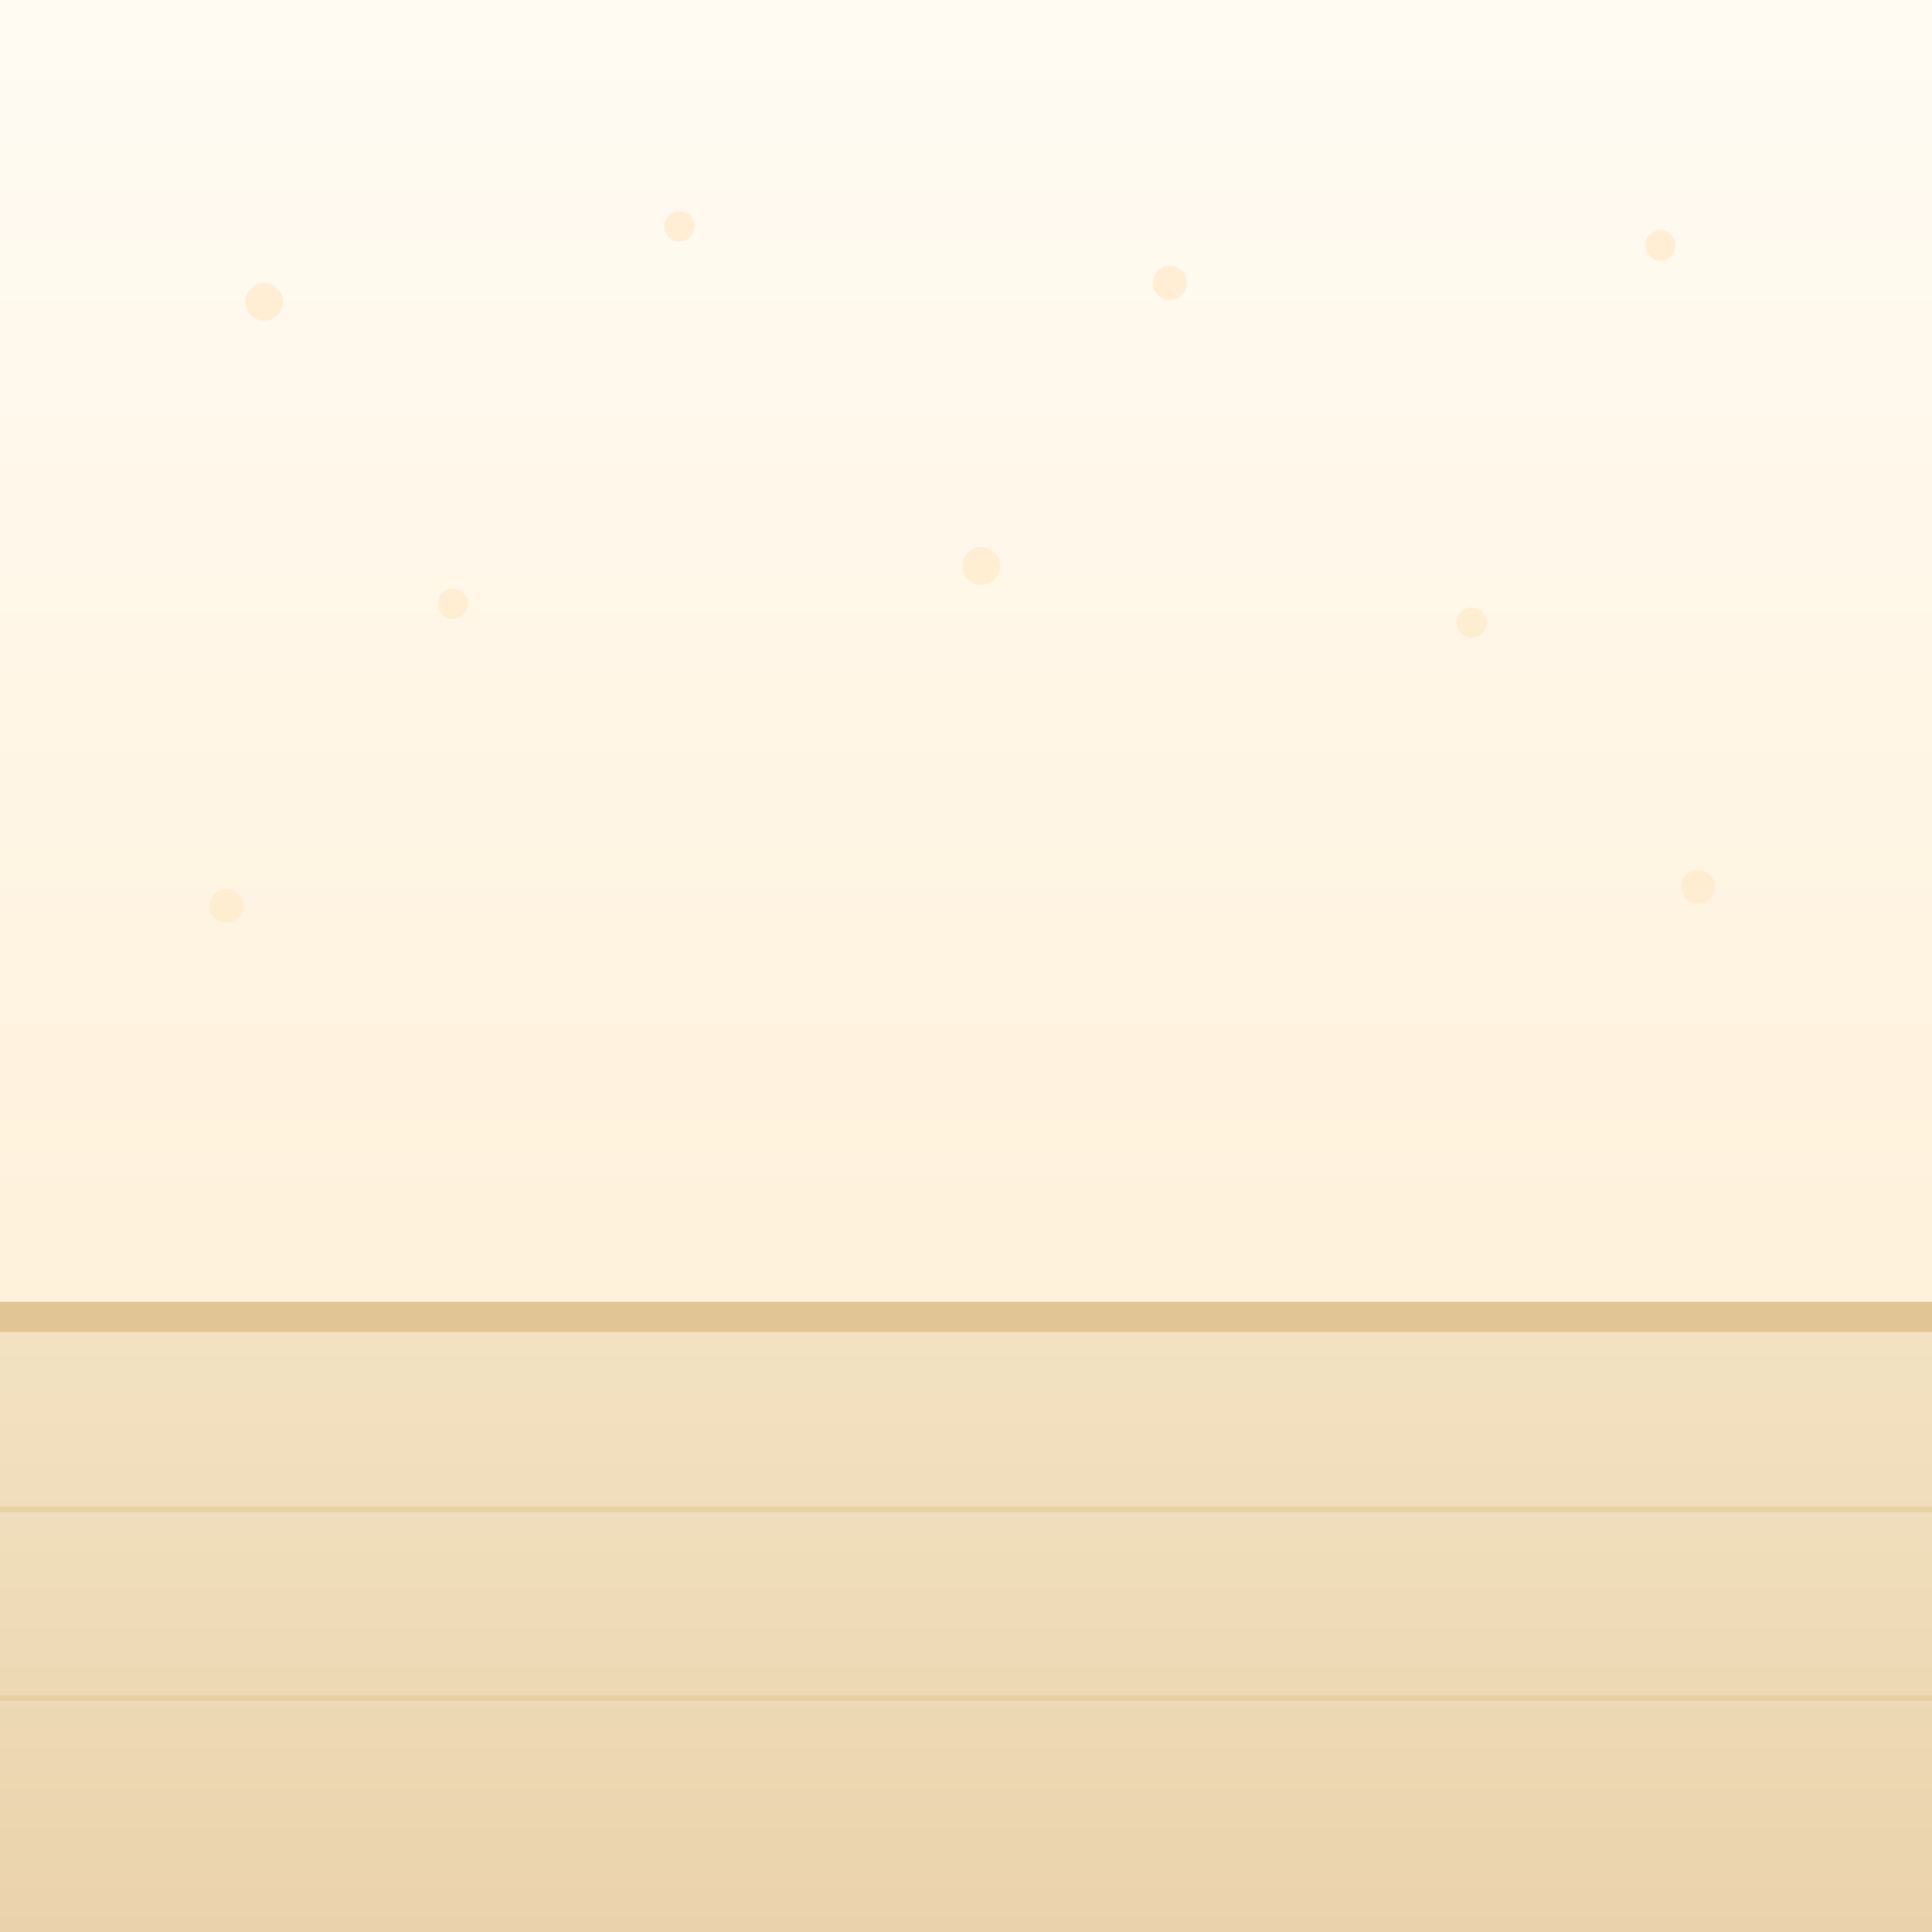
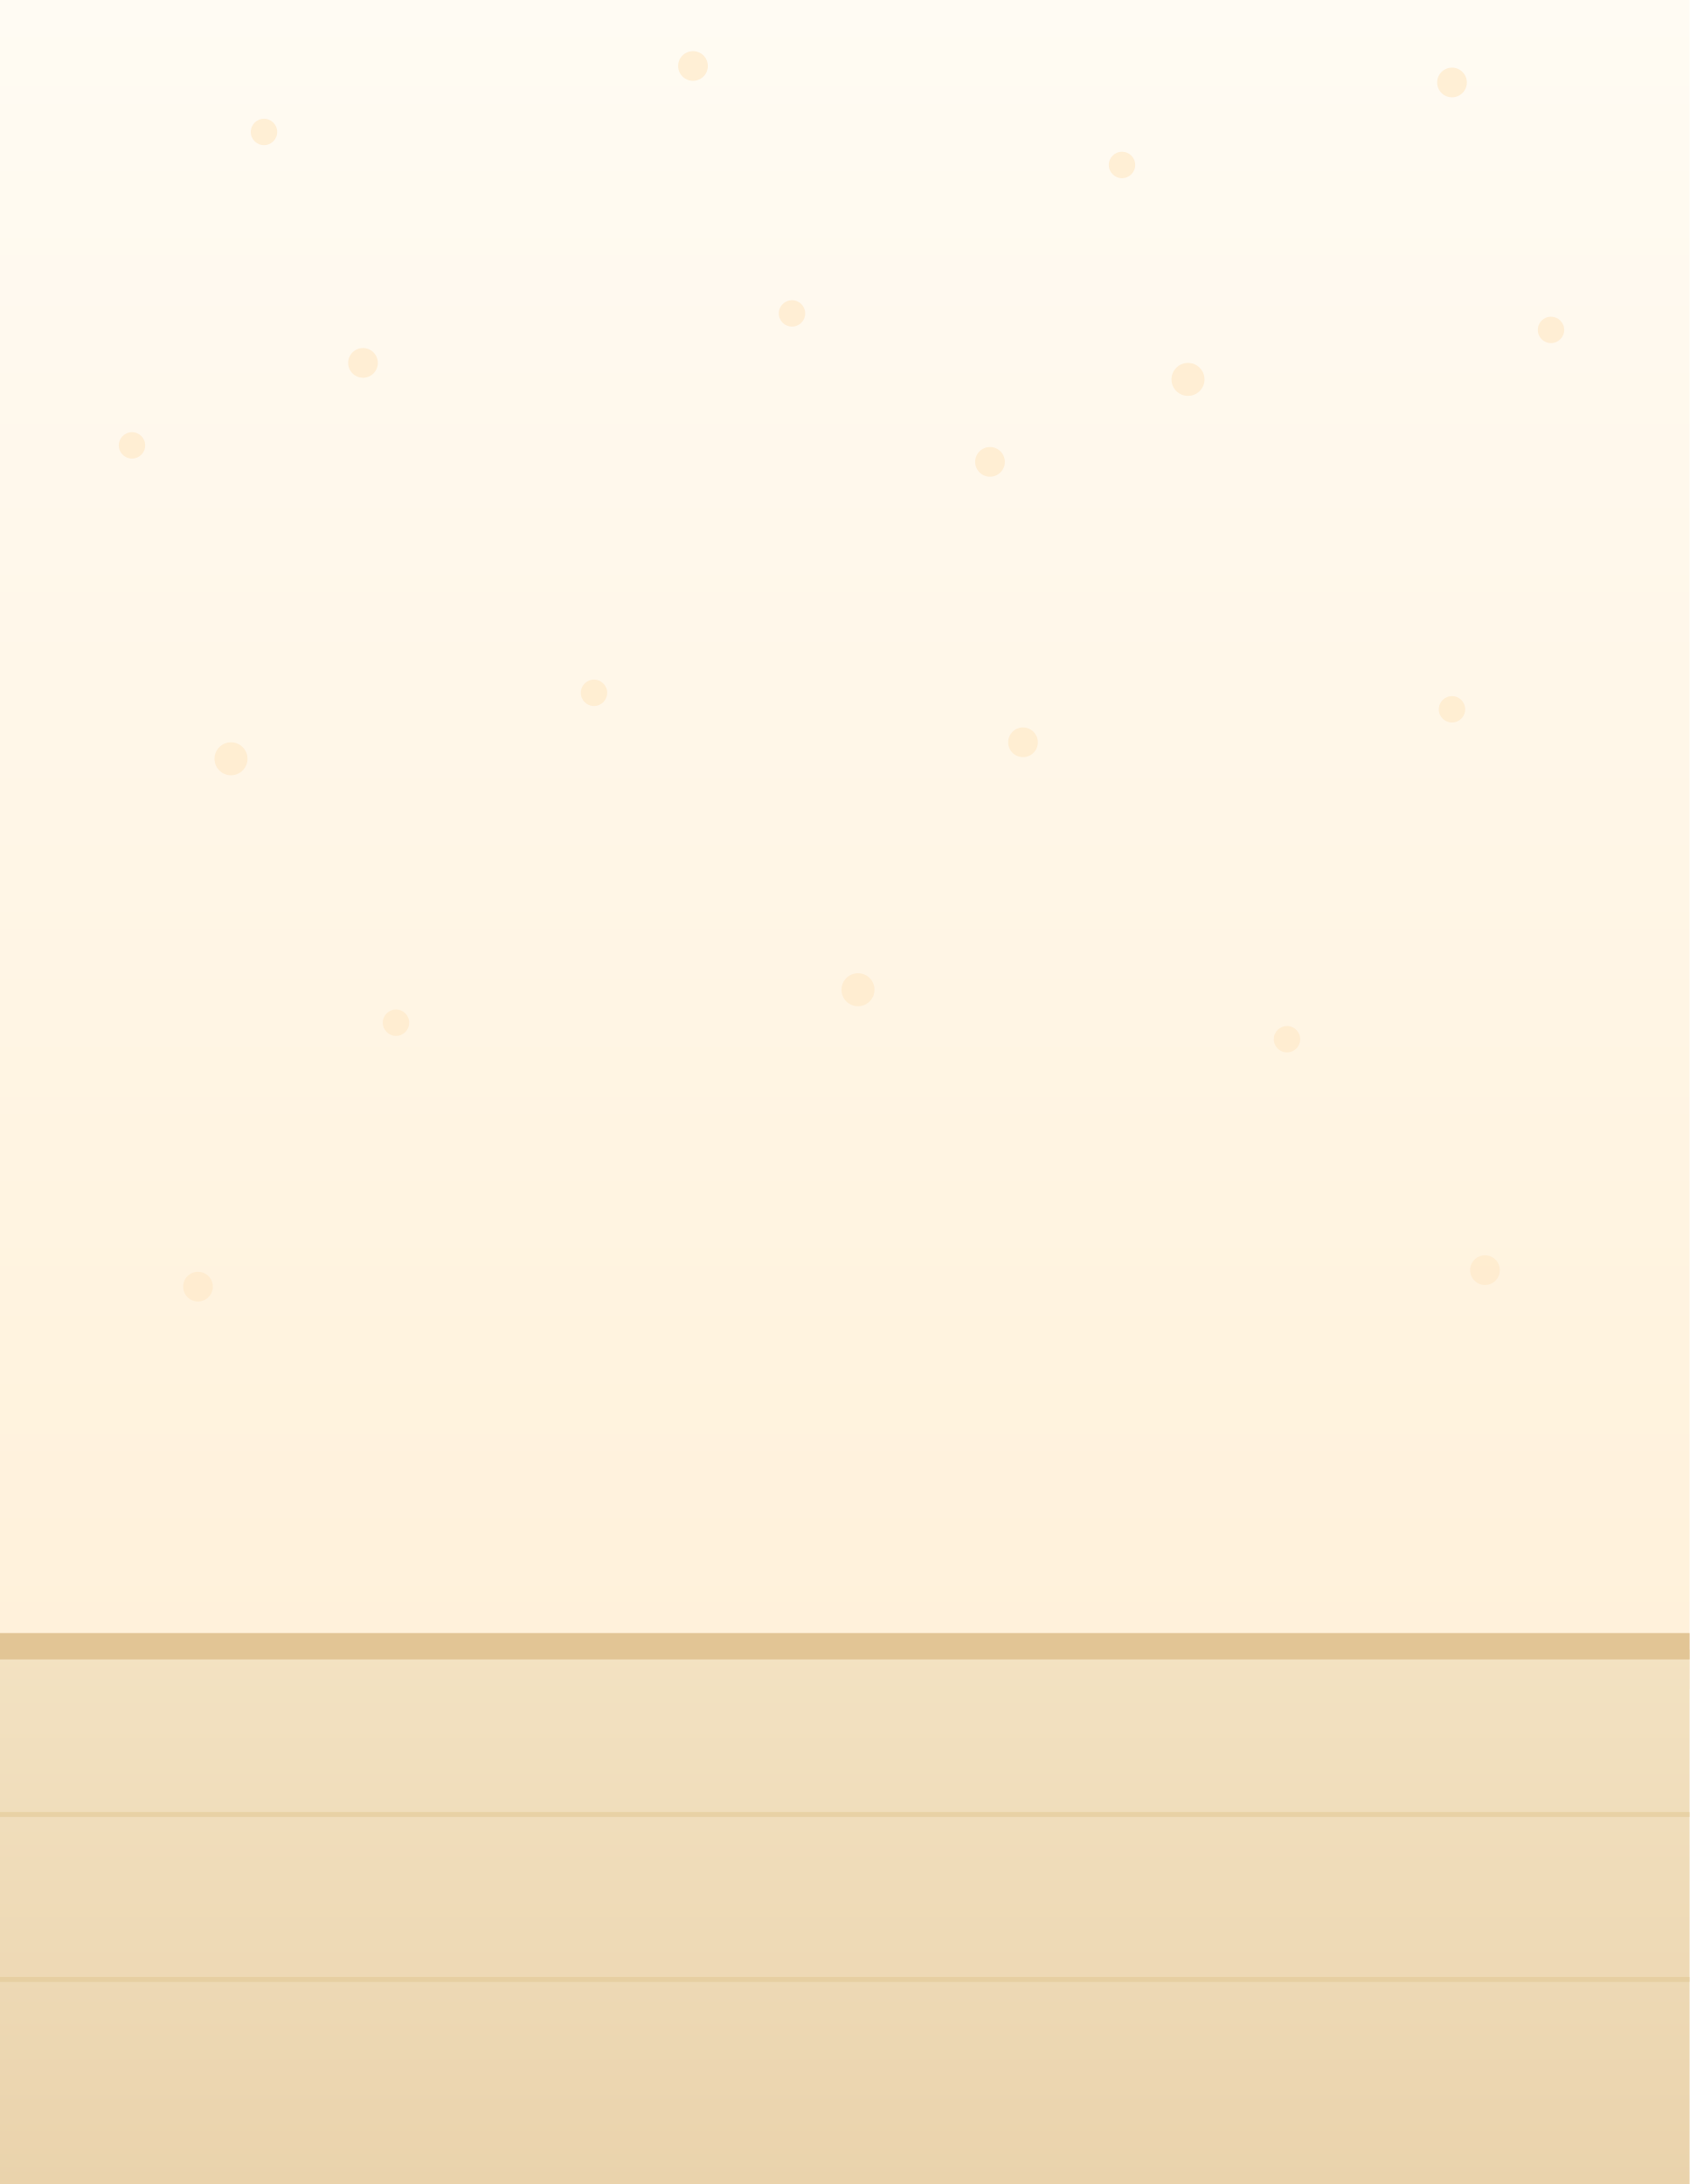
- <svg xmlns="http://www.w3.org/2000/svg" viewBox="0 0 1024 1024">
+ <svg xmlns="http://www.w3.org/2000/svg" viewBox="0 -300 1024 1324">
  <defs>
    <linearGradient id="wall" x1="0" y1="0" x2="0" y2="1">
      <stop offset="0" stop-color="#FFFBF3" />
      <stop offset="1" stop-color="#FFF1DA" />
    </linearGradient>
    <linearGradient id="floor" x1="0" y1="0" x2="0" y2="1">
      <stop offset="0" stop-color="#F3E2C2" />
      <stop offset="1" stop-color="#EAD3AC" />
    </linearGradient>
  </defs>
-   <rect x="0" y="0" width="1024" height="724" fill="url(#wall)" />
+   <rect x="0" y="-300" width="1024" height="1024" fill="url(#wall)" />
+   <g fill="#FFE9C9" opacity="0.7">
+     <circle cx="220" cy="-80" r="9" />
+     <circle cx="480" cy="-110" r="8" />
+     <circle cx="720" cy="-70" r="10" />
+     <circle cx="940" cy="-100" r="8" />
+     <circle cx="80" cy="-30" r="8" />
+     <circle cx="600" cy="-20" r="9" />
+     <circle cx="160" cy="-220" r="8" />
+     <circle cx="420" cy="-260" r="9" />
+     <circle cx="680" cy="-200" r="8" />
+     <circle cx="880" cy="-250" r="9" />
+   </g>
  <g fill="#FFE9C9" opacity="0.7">
    <circle cx="140" cy="160" r="10" />
    <circle cx="360" cy="120" r="8" />
    <circle cx="620" cy="150" r="9" />
    <circle cx="880" cy="130" r="8" />
    <circle cx="240" cy="320" r="8" />
    <circle cx="520" cy="300" r="10" />
    <circle cx="780" cy="330" r="8" />
    <circle cx="120" cy="480" r="9" />
    <circle cx="900" cy="470" r="9" />
  </g>
  <rect x="0" y="700" width="1024" height="324" fill="url(#floor)" />
  <rect x="0" y="690" width="1024" height="16" fill="#E2C595" />
  <g stroke="#E0C58F" stroke-width="3" opacity="0.5">
    <line x1="0" y1="800" x2="1024" y2="800" />
    <line x1="0" y1="900" x2="1024" y2="900" />
  </g>
</svg>
